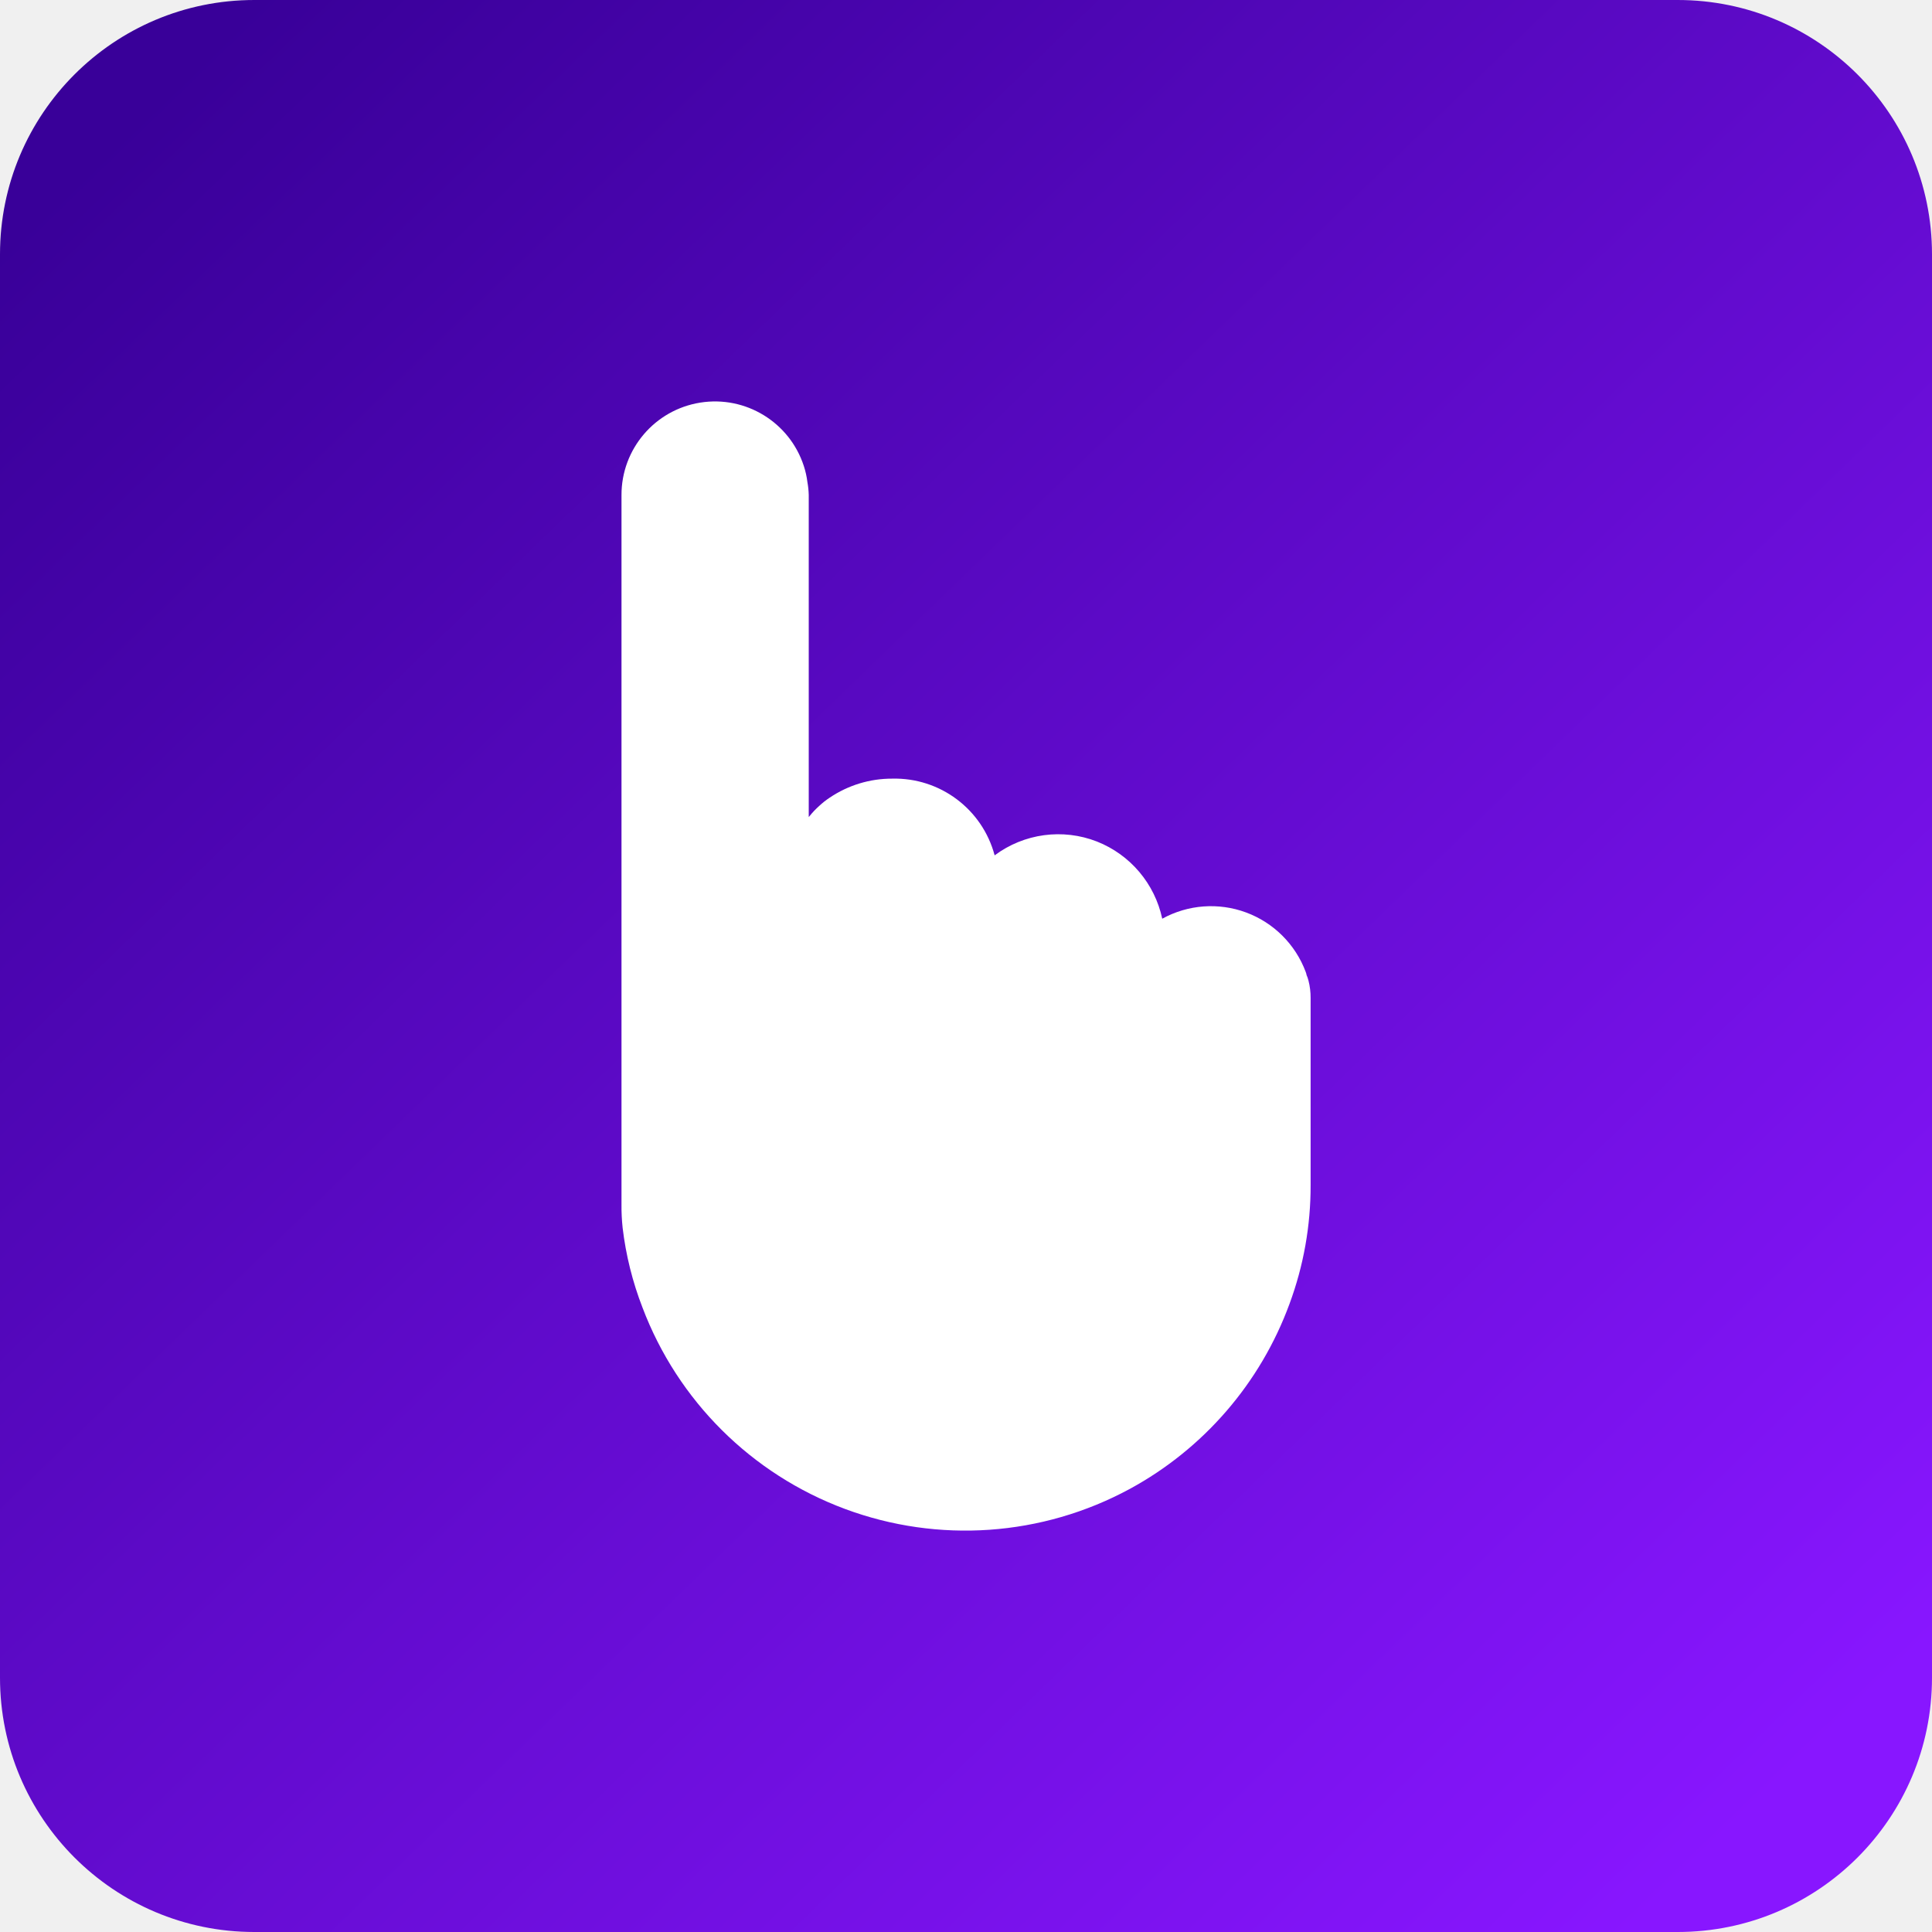
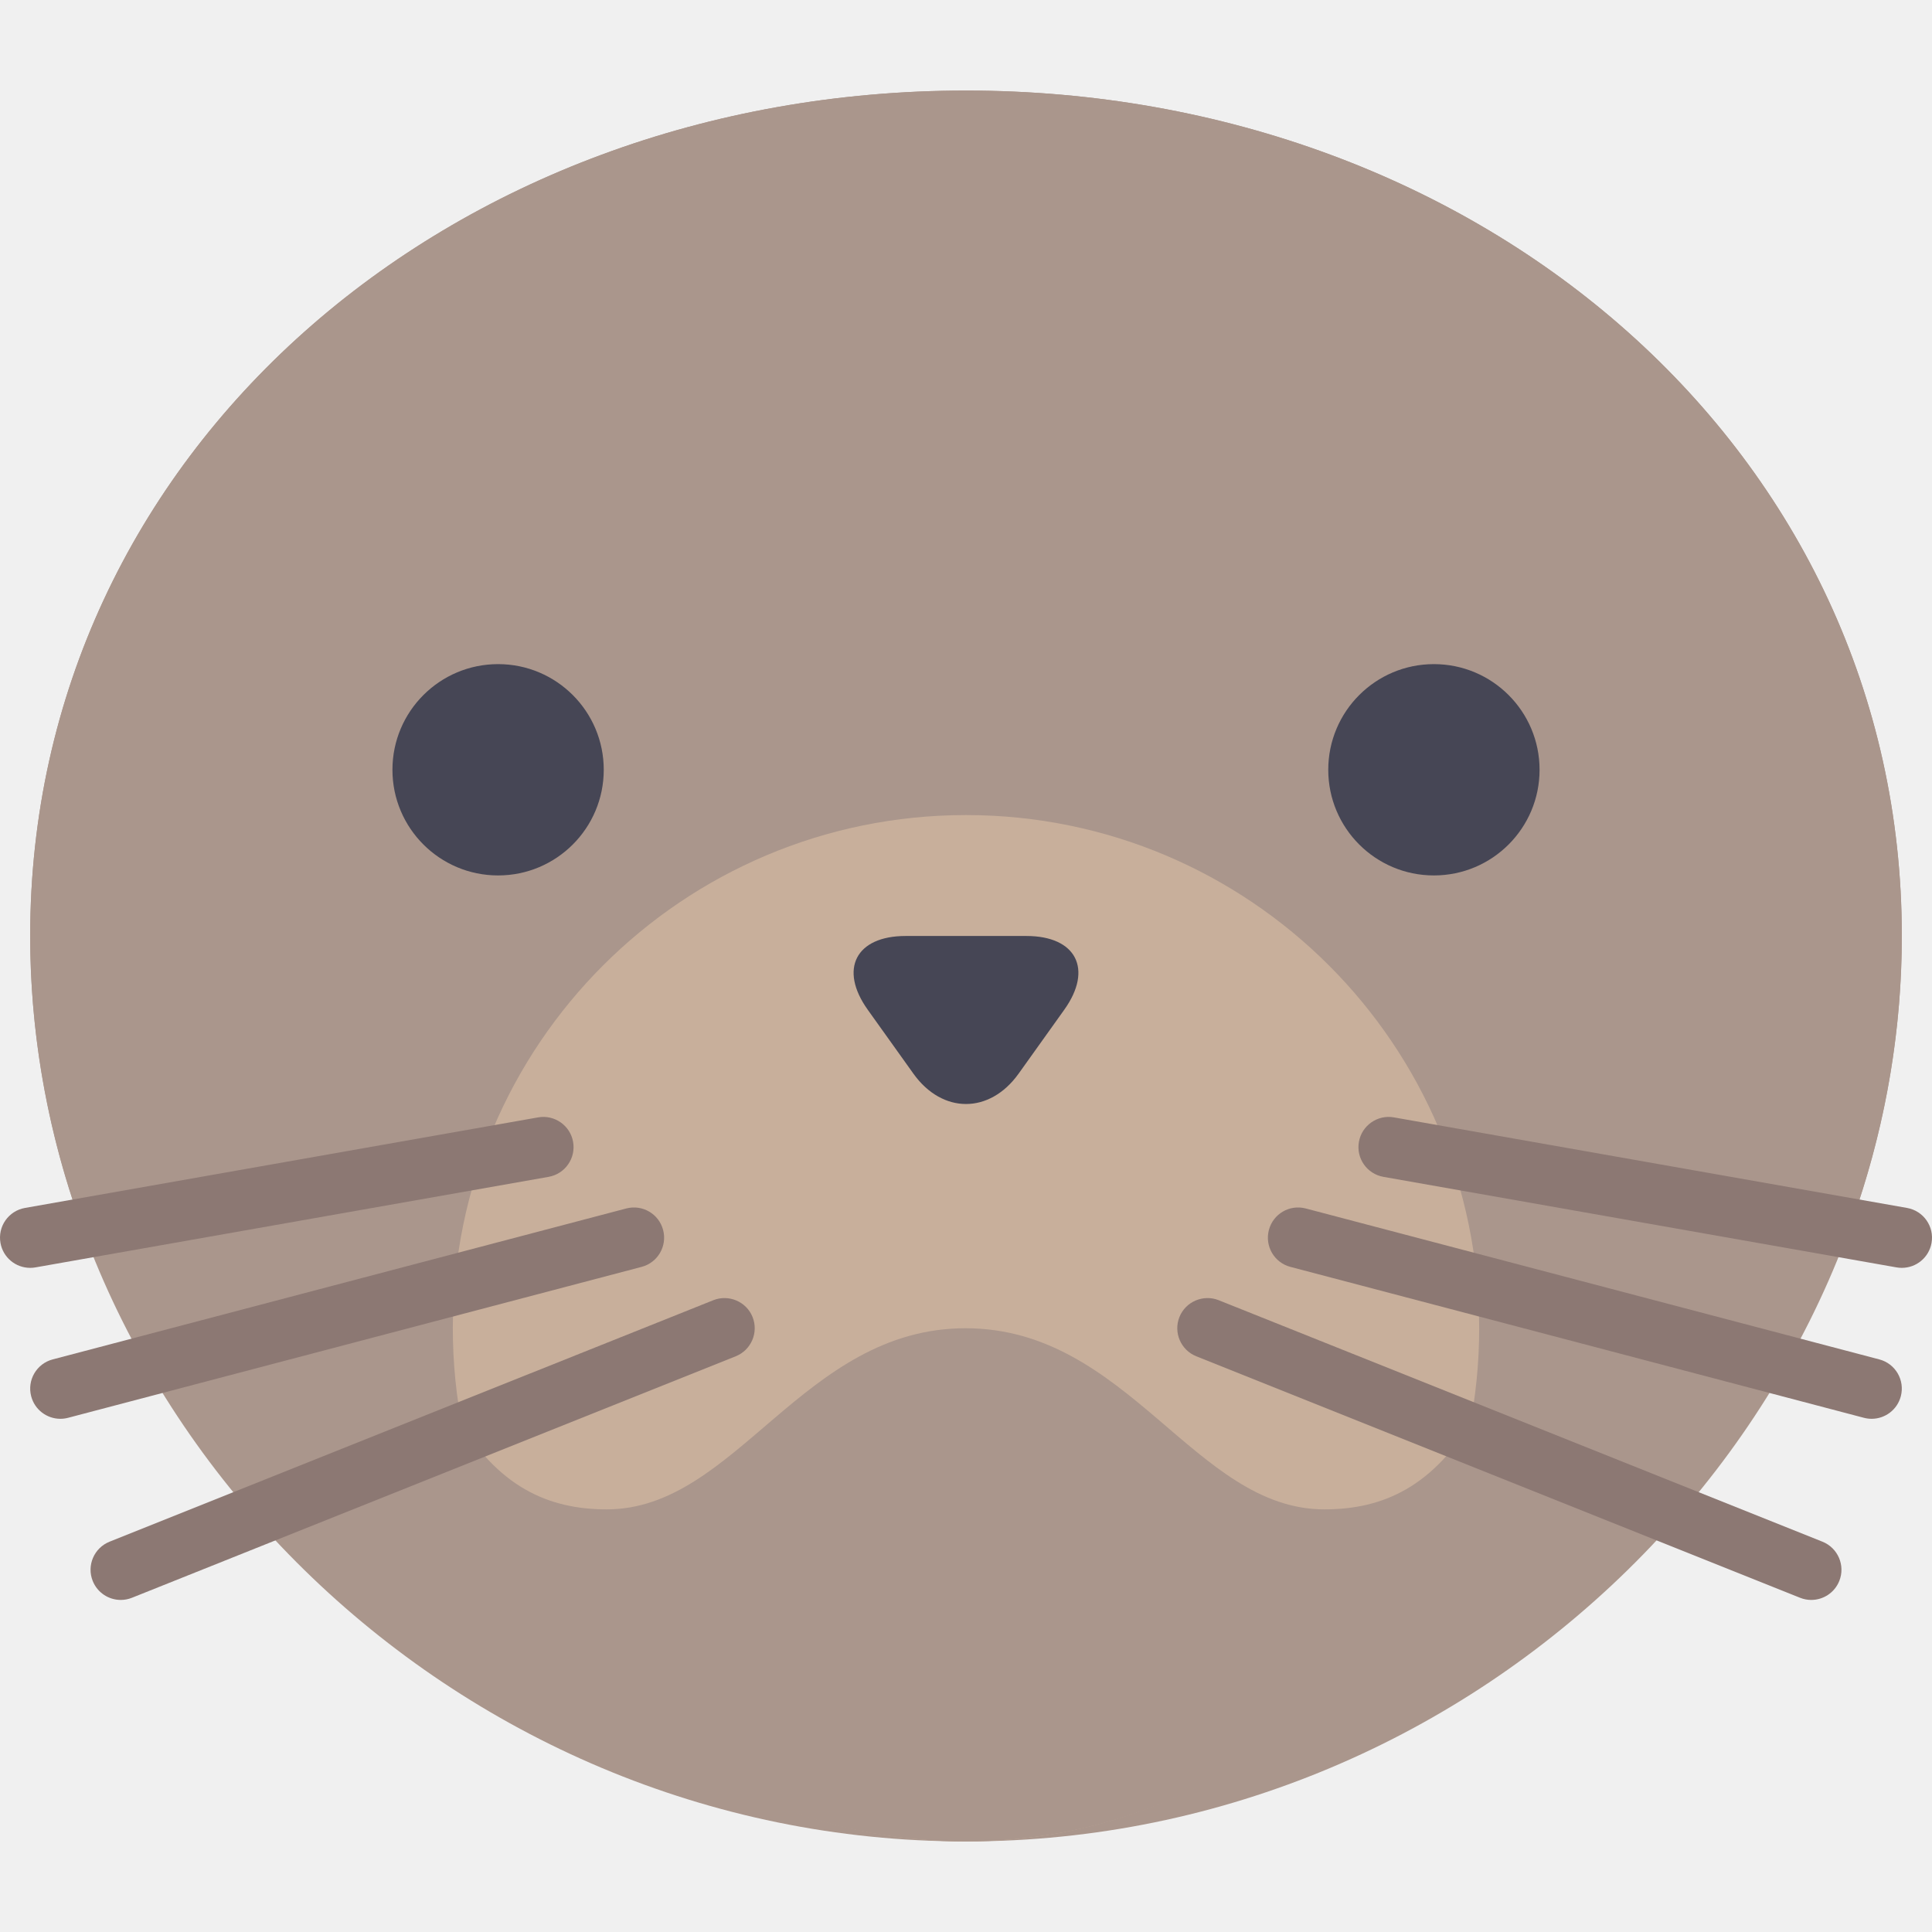
- <svg xmlns="http://www.w3.org/2000/svg" viewBox="0 0 172 172">
-   <defs>
-     <style>.cls-1{fill:url(#linear-gradient);}.cls-2{fill:#fff;}</style>
-     <linearGradient id="linear-gradient" x1="12.4" y1="10" x2="157.74" y2="160.08" gradientUnits="userSpaceOnUse">
-       <stop offset="0" stop-color="#390099" />
-       <stop offset="1" stop-color="#8816ff" />
-     </linearGradient>
-   </defs>
-   <g id="Layer_2" data-name="Layer 2">
-     <g id="Layer_1-2" data-name="Layer 1">
-       <rect class="cls-1" width="172" height="172" rx="22.64" />
-       <path class="cls-2" d="M116.68,88.85V105.5a30.2,30.2,0,0,1-1.88,10.58,30.82,30.82,0,0,1-14.23,16.48h0a30.73,30.73,0,0,1-43.37-16.15,29.05,29.05,0,0,1-1.77-7.11,17.72,17.72,0,0,1-.1-2.07V44.07a8.32,8.32,0,0,1,16.23-2.59,7.6,7.6,0,0,1,.32,1.43A7.46,7.46,0,0,1,72,44.07V72.74l.06-.07a7.53,7.53,0,0,1,.87-.92,7,7,0,0,1,.94-.74,9.89,9.89,0,0,1,5.56-1.69,9.2,9.2,0,0,1,9.12,6.83,9.47,9.47,0,0,1,9.11-1.23h0a9.52,9.52,0,0,1,5.81,6.87,9,9,0,0,1,12.77,4.73l.06.18c0,.11.08.22.11.33a2.76,2.76,0,0,1,.08.27A6.08,6.08,0,0,1,116.68,88.85Z" />
-     </g>
+ <svg xmlns="http://www.w3.org/2000/svg" height="40" width="40" version="1.1" viewBox="0 0 511.998 511.998" xml:space="preserve">
+   <path style="fill:#AA968C;" d="M503.999,247.999c0,128.13-111.033,240-248,240S8,376.129,8,247.999s111.033-224,248-224     S503.999,119.869,503.999,247.999z" />
+   <path style="fill:#AA968C;" d="M255.999,23.999C119.033,23.999,8,119.868,8,247.999c0,24.631,4.138,48.647,11.74,71.397     c25.518,34.29,66.232,56.602,112.26,56.602c53.893,0,100.6-30.495,124-75.13c23.4,44.636,70.107,75.13,124,75.13     c46.028,0,86.743-22.312,112.26-56.602c7.602-22.75,11.74-46.767,11.74-71.397C503.999,119.868,392.966,23.999,255.999,23.999z" />
+   <circle style="fill:#C8AF9B;" cx="256" cy="351.999" r="136" />
+   <g>
+     <circle style="fill:#464655;" cx="132" cy="203.999" r="28" />
+     <circle style="fill:#464655;" cx="380" cy="203.999" r="28" />
+     <path style="fill:#464655;" d="M269.949,284.516c-7.672,10.741-20.227,10.741-27.899,0l-12.101-16.941       c-7.672-10.741-3.15-19.53,10.05-19.53h32c13.2,0,17.723,8.788,10.05,19.53L269.949,284.516z" />
+   </g>
+   <path style="fill:#AA968C;" d="M 350.964 399.998 C 316.628 399.998 299.021 351.998 255.882 351.998 C 212.742 351.998 195.135 399.998 160.801 399.998 C 145.395 399.998 131.723 394.147 120.621 374.798 C 131.595 439.03 187.893 487.998 255.881 487.998 C 323.868 487.998 380.168 439.03 391.14 374.798 C 380.04 394.148 366.368 399.998 350.964 399.998 Z" />
+   <g>
+     <path style="fill:#8C7873;" d="M32,423.998c-3.172,0-6.18-1.906-7.43-5.031c-1.641-4.105,0.359-8.758,4.461-10.402l160.008-64       c4.062-1.617,8.758,0.352,10.398,4.457s-0.359,8.758-4.461,10.402l-160.008,64C34,423.811,32.992,423.998,32,423.998z" />
+     <path style="fill:#8C7873;" d="M15.992,375.995c-3.547,0-6.781-2.375-7.727-5.965c-1.125-4.273,1.422-8.648,5.695-9.773l152-40       c4.289-1.121,8.648,1.426,9.773,5.703c1.125,4.273-1.422,8.648-5.695,9.773l-152,40C17.351,375.913,16.672,375.995,15.992,375.995z       " />
+     <path style="fill:#8C7873;" d="M7.992,335.995c-3.812,0-7.187-2.73-7.867-6.609c-0.773-4.352,2.133-8.5,6.484-9.27l136-24       c4.328-0.77,8.508,2.141,9.266,6.488c0.773,4.352-2.133,8.5-6.484,9.27l-136,24C8.922,335.956,8.453,335.995,7.992,335.995z" />
+     <path style="fill:#8C7873;" d="M480,423.998c3.172,0,6.18-1.906,7.43-5.031c1.641-4.105-0.359-8.758-4.461-10.402l-160.008-64       c-4.063-1.617-8.758,0.352-10.398,4.457s0.359,8.758,4.461,10.402l160.008,64C478,423.811,479.007,423.998,480,423.998z" />
+     <path style="fill:#8C7873;" d="M496.007,375.995c3.547,0,6.781-2.375,7.727-5.965c1.125-4.273-1.422-8.648-5.695-9.773l-152-40       c-4.289-1.121-8.648,1.426-9.773,5.703c-1.125,4.273,1.422,8.648,5.695,9.773l152,40       C494.648,375.913,495.328,375.995,496.007,375.995z" />
+     <path style="fill:#8C7873;" d="M504.007,335.995c3.813,0,7.188-2.73,7.867-6.609c0.773-4.352-2.133-8.5-6.484-9.27l-136-24       c-4.328-0.77-8.508,2.141-9.266,6.488c-0.773,4.352,2.133,8.5,6.484,9.27l136,24C503.078,335.956,503.546,335.995,504.007,335.995z       " />
  </g>
</svg>
